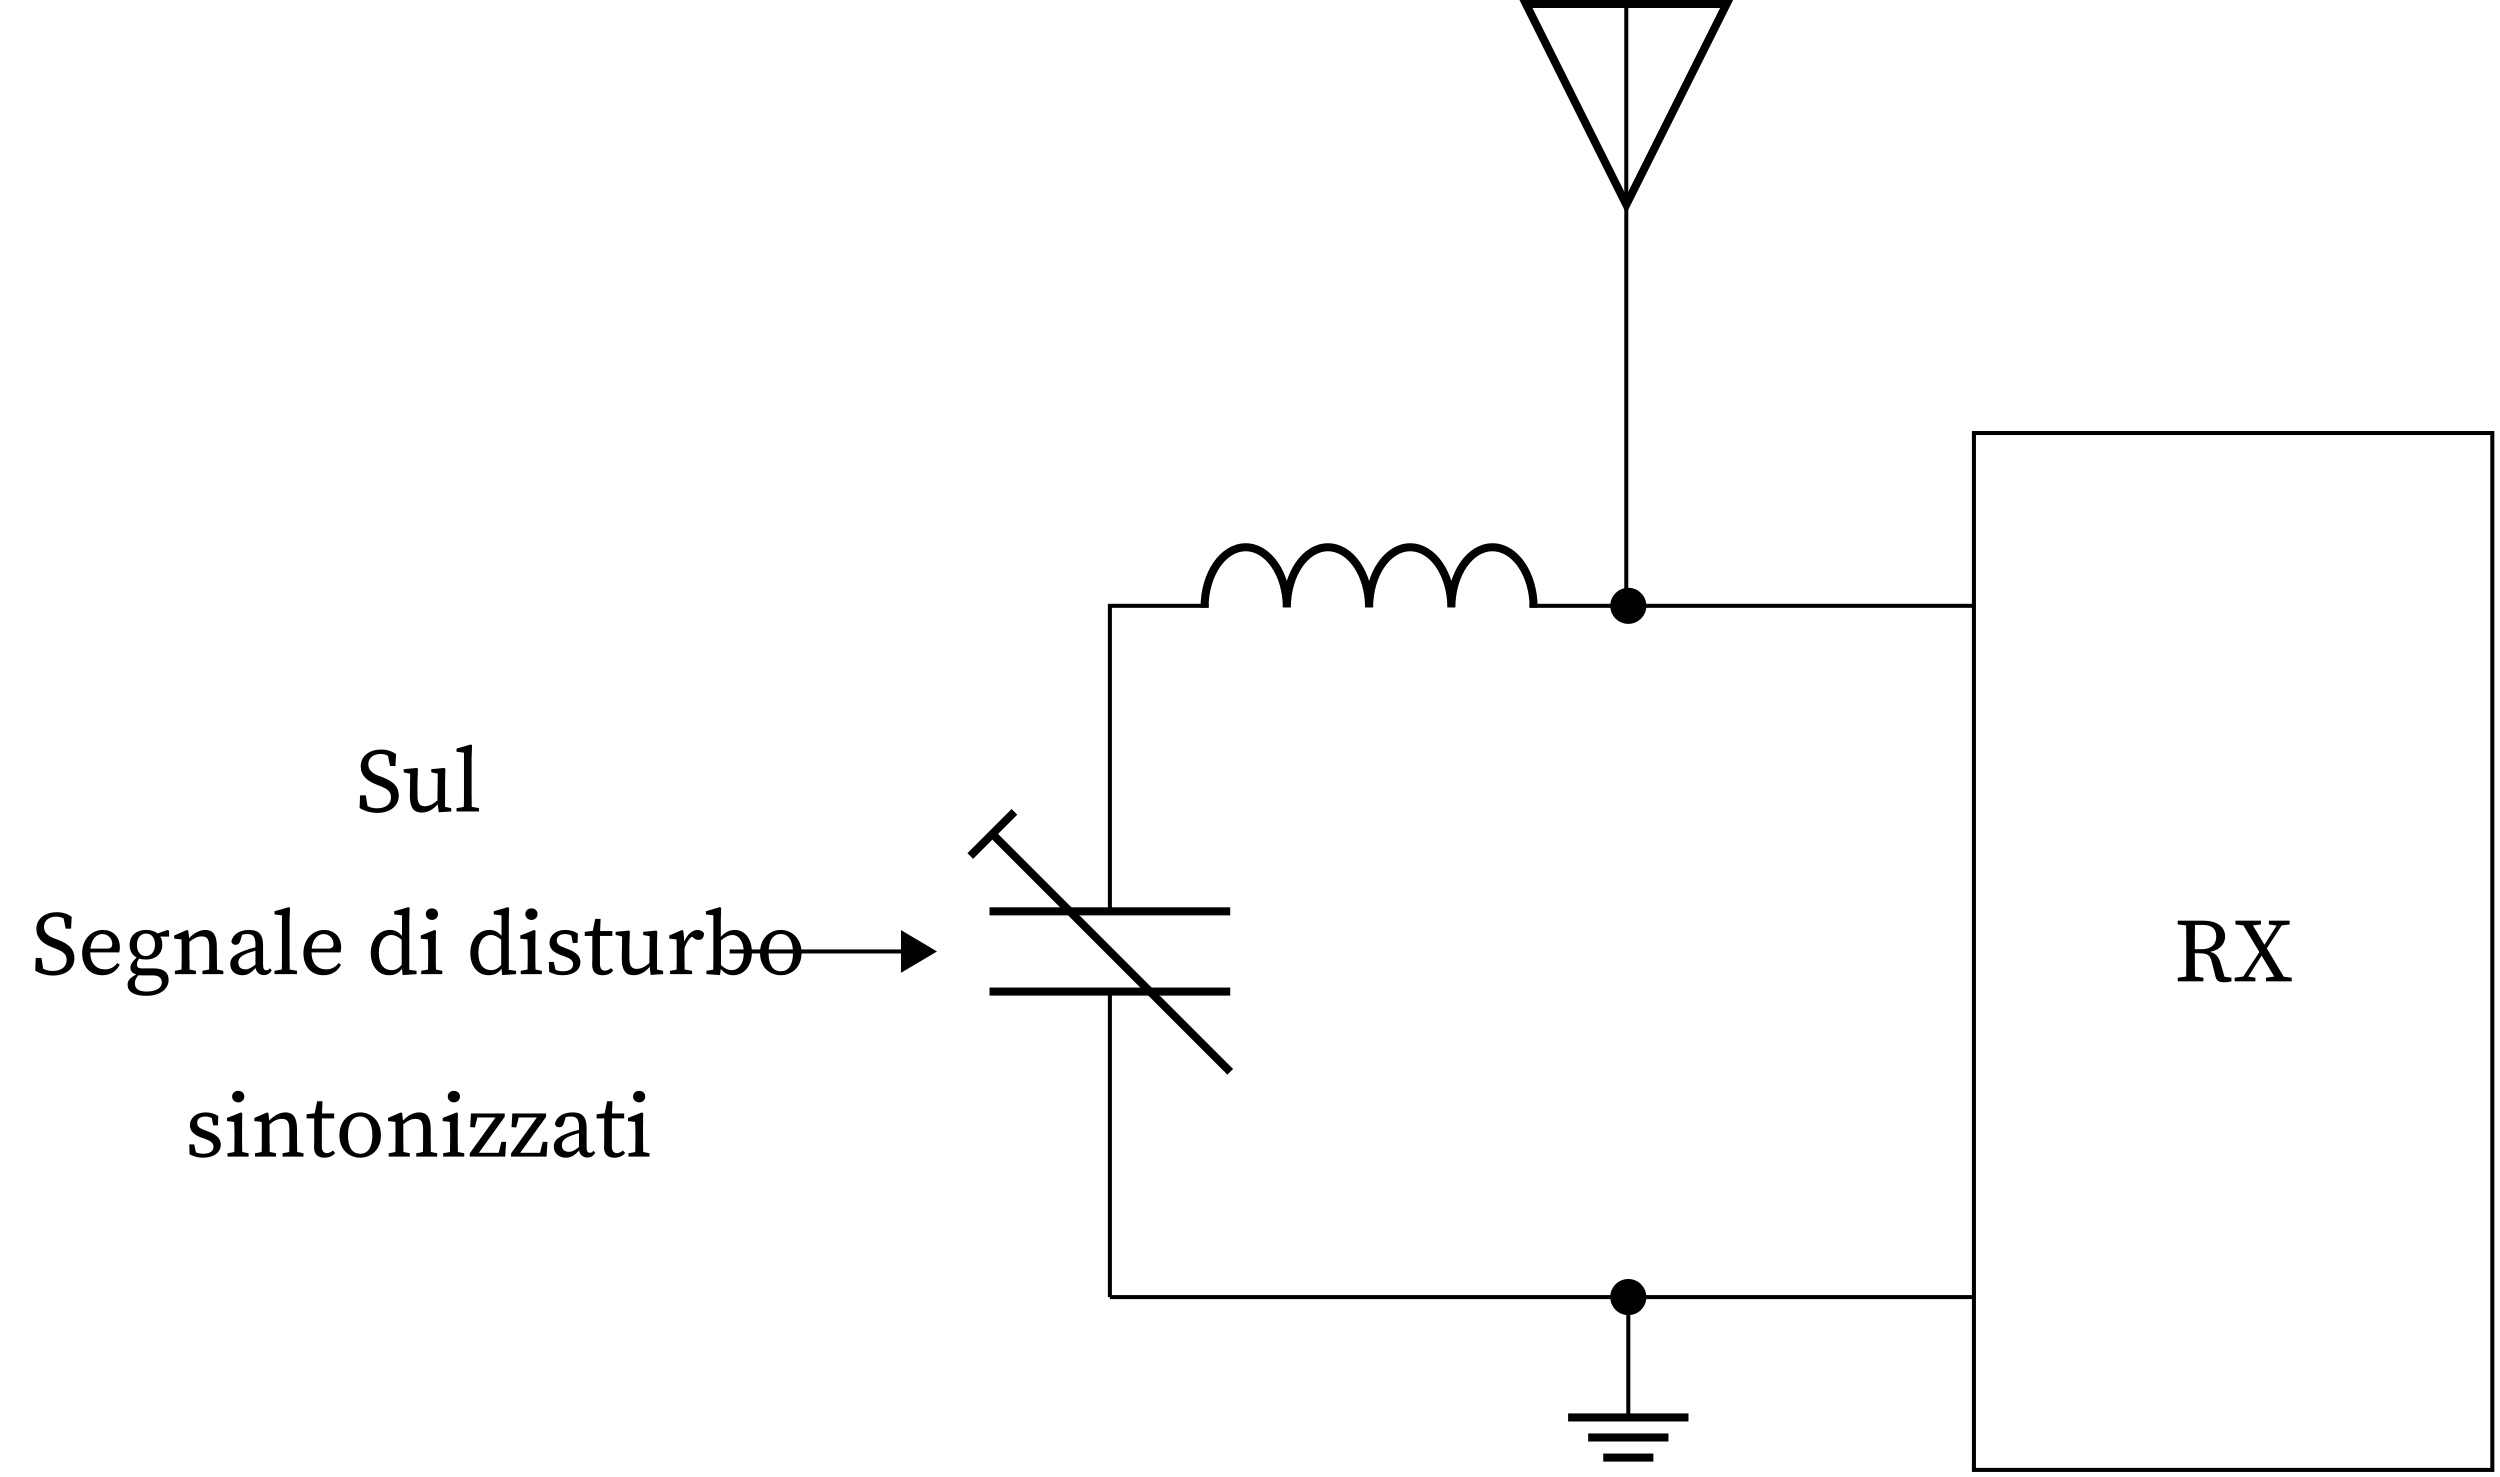
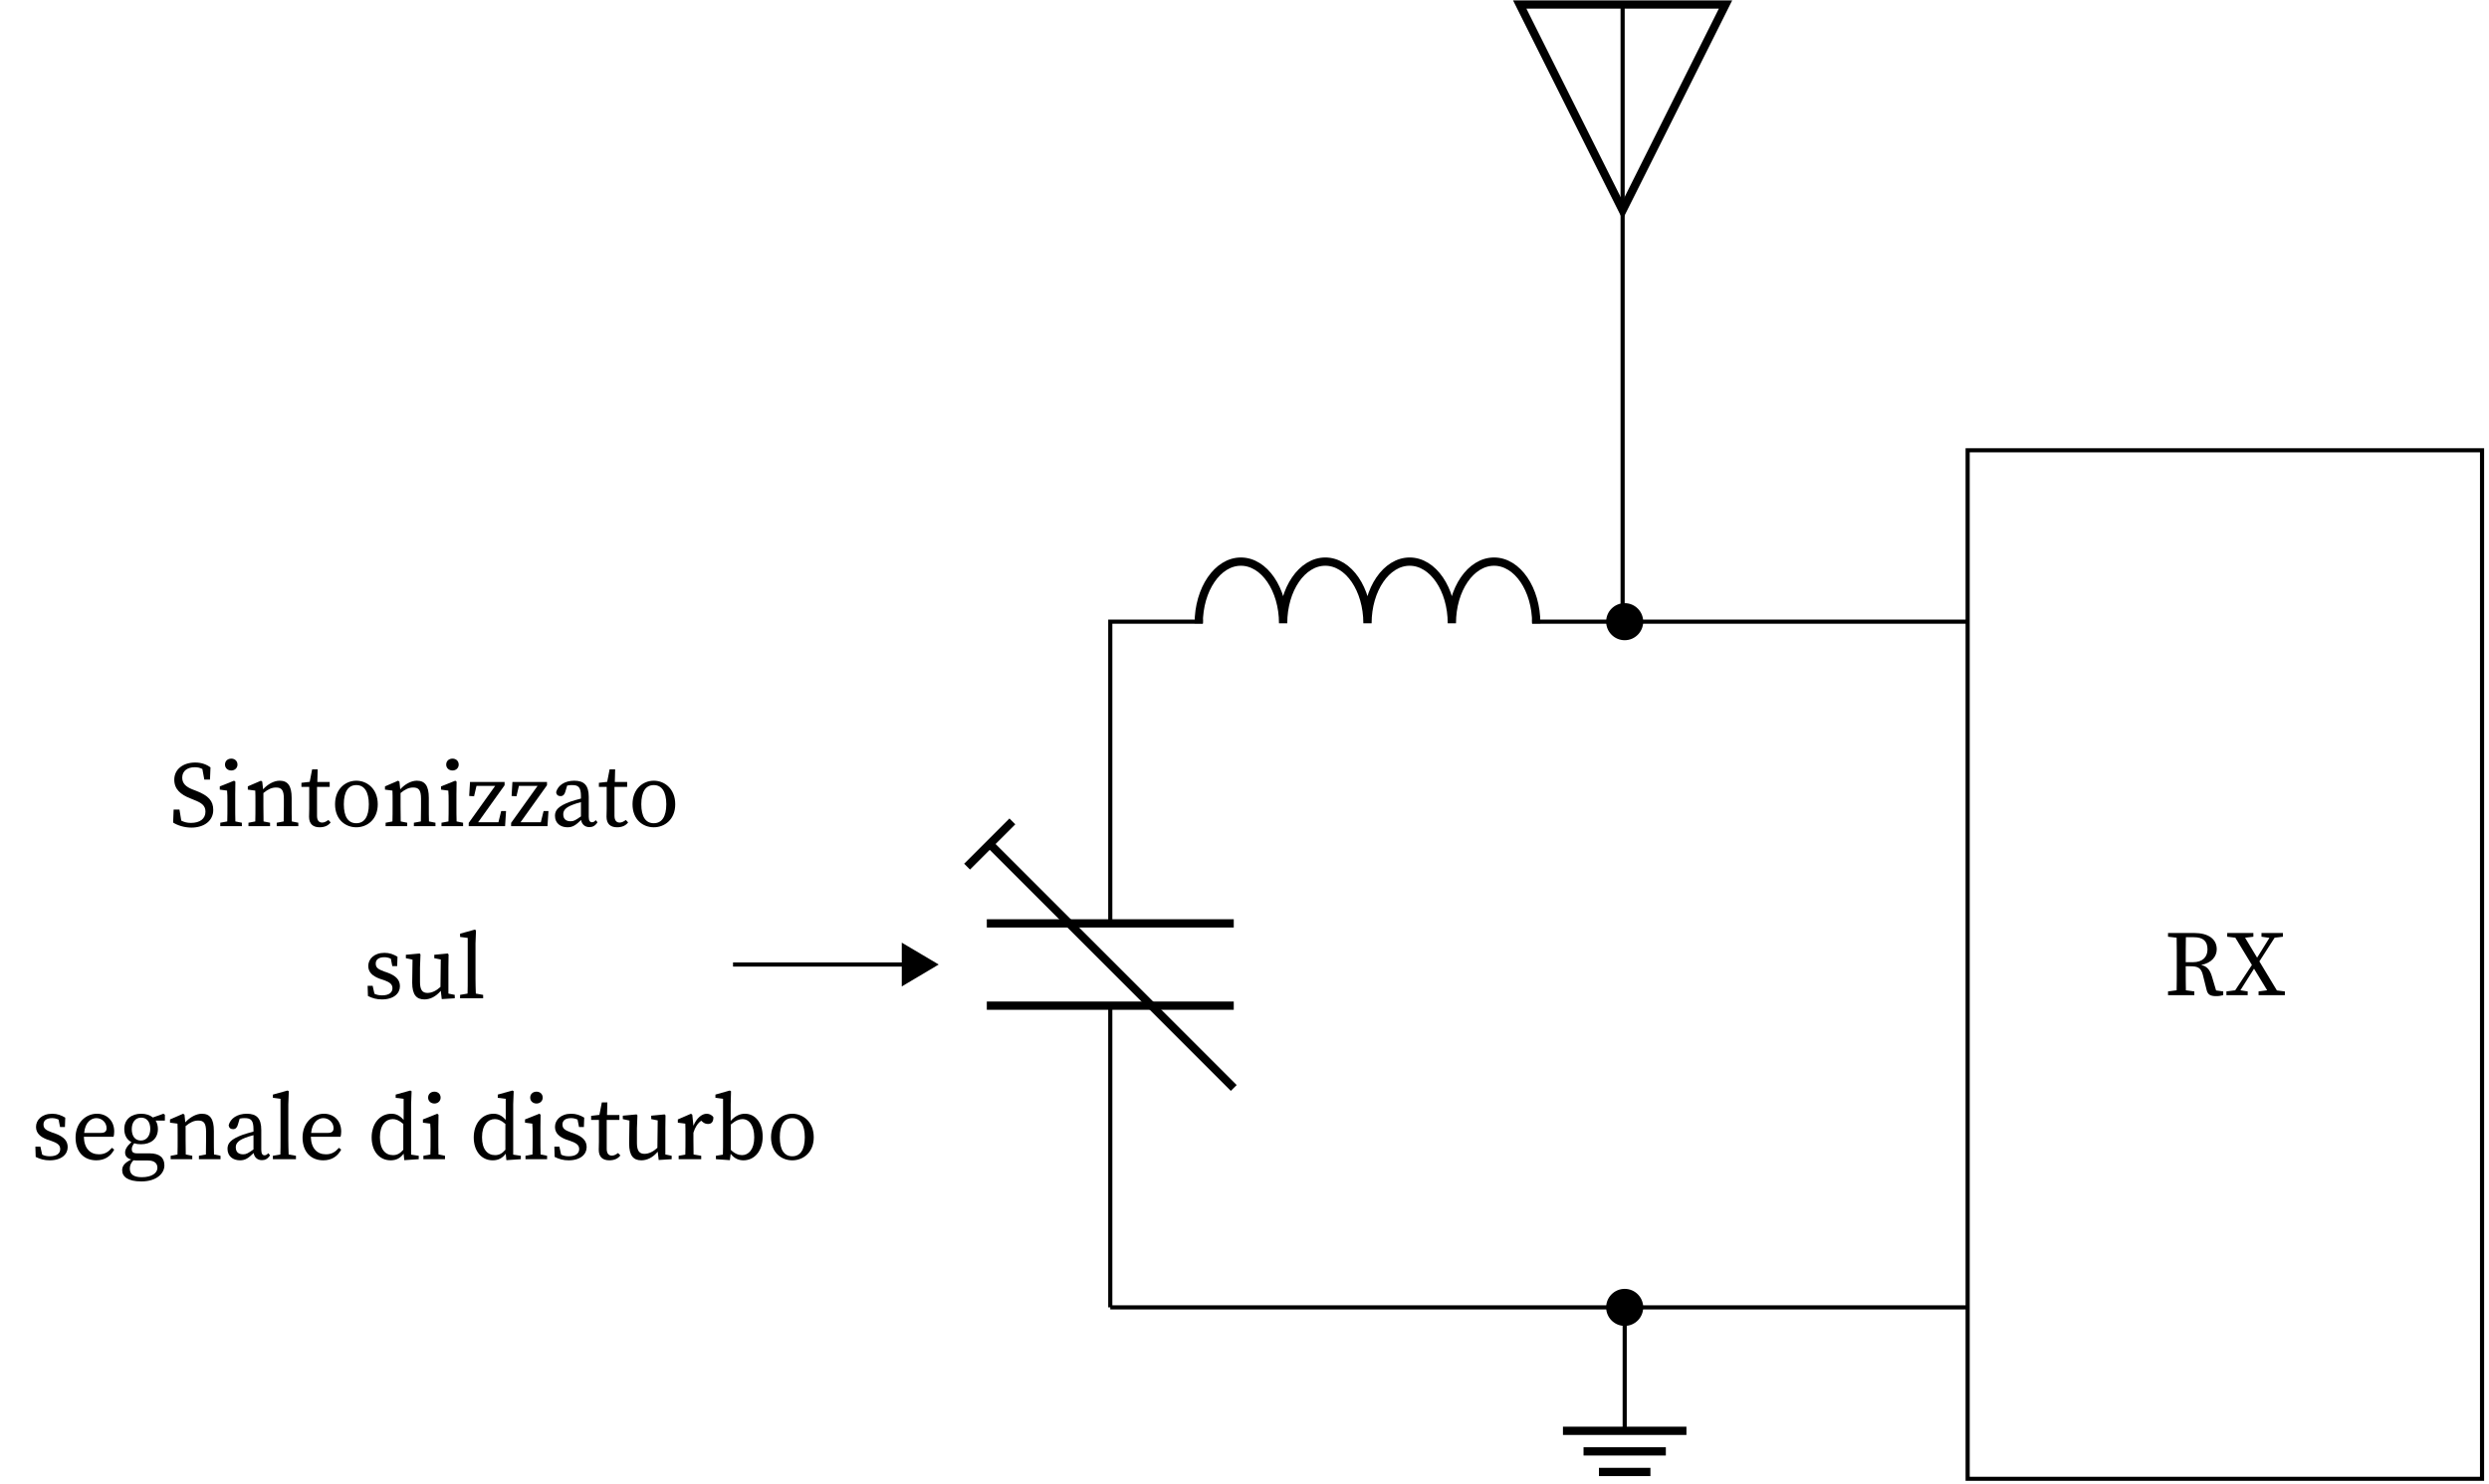
- <svg xmlns="http://www.w3.org/2000/svg" xmlns:xlink="http://www.w3.org/1999/xlink" width="246.578" height="145.587" viewBox="0 0 246.578 145.587">
+ <svg xmlns="http://www.w3.org/2000/svg" xmlns:xlink="http://www.w3.org/1999/xlink" width="239.528" height="142.795" viewBox="0 0 239.528 142.795">
  <defs>
    <g>
      <g id="glyph-0-0">
-         <path d="M 2.875 -5.562 C 3.797 -5.562 4.188 -5.156 4.188 -4.406 C 4.188 -3.688 3.734 -3.172 2.766 -3.172 L 2.078 -3.172 C 2.078 -4.016 2.078 -4.781 2.094 -5.562 Z M 1.234 -2.766 C 1.234 -2 1.234 -1.219 1.219 -0.469 L 0.391 -0.359 L 0.391 0 L 2.922 0 L 2.922 -0.359 L 2.094 -0.469 C 2.078 -1.188 2.078 -1.906 2.078 -2.766 L 2.516 -2.766 C 3.25 -2.766 3.578 -2.641 3.75 -1.906 L 4.109 -0.484 C 4.203 -0.047 4.453 0.094 5.016 0.094 C 5.297 0.094 5.516 0.047 5.688 0 L 5.688 -0.359 L 5 -0.453 L 4.625 -1.766 C 4.422 -2.469 4.094 -2.797 3.562 -2.906 C 4.562 -3.078 5.062 -3.719 5.062 -4.422 C 5.062 -5.391 4.266 -5.984 2.891 -5.984 L 0.391 -5.984 L 0.391 -5.609 L 1.219 -5.516 C 1.234 -4.75 1.234 -3.984 1.234 -3.203 Z M 1.234 -2.766 " />
+         <path d="M 2.875 -5.578 C 3.797 -5.578 4.188 -5.172 4.188 -4.406 C 4.188 -3.703 3.75 -3.172 2.781 -3.172 L 2.094 -3.172 C 2.094 -4.031 2.094 -4.797 2.109 -5.578 Z M 1.234 -2.781 C 1.234 -2 1.234 -1.219 1.219 -0.469 L 0.391 -0.359 L 0.391 0 L 2.922 0 L 2.922 -0.359 L 2.109 -0.469 C 2.094 -1.188 2.094 -1.922 2.094 -2.781 L 2.531 -2.781 C 3.25 -2.781 3.578 -2.641 3.75 -1.922 L 4.109 -0.484 C 4.219 -0.047 4.469 0.094 5.031 0.094 C 5.312 0.094 5.531 0.047 5.703 0 L 5.703 -0.359 L 5.016 -0.453 L 4.625 -1.766 C 4.422 -2.484 4.094 -2.797 3.578 -2.906 C 4.578 -3.094 5.078 -3.719 5.078 -4.422 C 5.078 -5.406 4.266 -5.984 2.906 -5.984 L 0.391 -5.984 L 0.391 -5.625 L 1.219 -5.531 C 1.234 -4.75 1.234 -3.984 1.234 -3.219 Z M 1.234 -2.781 " />
      </g>
      <g id="glyph-0-1">
-         <path d="M 0.172 -5.609 L 0.953 -5.516 L 2.531 -2.891 L 0.938 -0.469 L 0.094 -0.359 L 0.094 0 L 2.141 0 L 2.141 -0.359 L 1.438 -0.469 L 2.75 -2.531 L 4 -0.469 L 3.188 -0.359 L 3.188 0 L 5.719 0 L 5.719 -0.359 L 4.938 -0.453 L 3.266 -3.25 L 4.734 -5.516 L 5.516 -5.609 L 5.516 -5.984 L 3.469 -5.984 L 3.469 -5.609 L 4.234 -5.5 L 3.031 -3.609 L 1.891 -5.516 L 2.688 -5.609 L 2.688 -5.984 L 0.172 -5.984 Z M 0.172 -5.609 " />
+         <path d="M 0.172 -5.625 L 0.953 -5.531 L 2.547 -2.906 L 0.938 -0.469 L 0.094 -0.359 L 0.094 0 L 2.141 0 L 2.141 -0.359 L 1.438 -0.469 L 2.75 -2.547 L 4.016 -0.469 L 3.188 -0.359 L 3.188 0 L 5.719 0 L 5.719 -0.359 L 4.953 -0.453 L 3.266 -3.25 L 4.734 -5.531 L 5.531 -5.625 L 5.531 -5.984 L 3.469 -5.984 L 3.469 -5.625 L 4.234 -5.516 L 3.047 -3.609 L 1.891 -5.531 L 2.688 -5.625 L 2.688 -5.984 L 0.172 -5.984 Z M 0.172 -5.625 " />
      </g>
      <g id="glyph-0-2">
-         <path d="M 2.078 -0.312 C 1.688 -0.312 1.422 -0.391 1.141 -0.531 L 0.969 -1.594 L 0.406 -1.594 L 0.359 -0.344 C 0.766 -0.078 1.438 0.141 2.094 0.141 C 3.344 0.141 4.219 -0.516 4.219 -1.562 C 4.219 -2.406 3.766 -2.938 2.594 -3.391 L 2.234 -3.516 C 1.594 -3.766 1.219 -4.109 1.219 -4.656 C 1.219 -5.312 1.75 -5.672 2.438 -5.672 C 2.703 -5.672 2.938 -5.609 3.156 -5.484 L 3.359 -4.484 L 3.891 -4.484 L 3.953 -5.656 C 3.562 -5.938 3.078 -6.109 2.484 -6.109 C 1.344 -6.109 0.469 -5.484 0.469 -4.453 C 0.469 -3.547 1.094 -3.016 2.016 -2.656 L 2.359 -2.516 C 3.125 -2.219 3.453 -1.969 3.453 -1.391 C 3.453 -0.703 2.906 -0.312 2.078 -0.312 Z M 2.078 -0.312 " />
+         <path d="M 2.078 -0.312 C 1.688 -0.312 1.422 -0.391 1.141 -0.531 L 0.969 -1.594 L 0.406 -1.594 L 0.359 -0.344 C 0.766 -0.078 1.438 0.141 2.109 0.141 C 3.344 0.141 4.219 -0.516 4.219 -1.562 C 4.219 -2.422 3.766 -2.938 2.594 -3.391 L 2.234 -3.531 C 1.594 -3.781 1.234 -4.109 1.234 -4.672 C 1.234 -5.328 1.75 -5.672 2.438 -5.672 C 2.719 -5.672 2.938 -5.625 3.172 -5.5 L 3.359 -4.484 L 3.906 -4.484 L 3.953 -5.656 C 3.578 -5.938 3.094 -6.125 2.484 -6.125 C 1.344 -6.125 0.469 -5.5 0.469 -4.469 C 0.469 -3.547 1.094 -3.031 2.016 -2.672 L 2.359 -2.531 C 3.125 -2.234 3.469 -1.969 3.469 -1.391 C 3.469 -0.703 2.922 -0.312 2.078 -0.312 Z M 2.078 -0.312 " />
      </g>
      <g id="glyph-0-3">
-         <path d="M 4.906 0 L 4.906 -0.328 L 4.297 -0.453 L 4.297 -2.953 L 4.328 -4.203 L 4.234 -4.297 L 2.938 -4.172 L 2.938 -3.859 L 3.578 -3.734 L 3.547 -1.094 C 3.141 -0.719 2.703 -0.516 2.297 -0.516 C 1.812 -0.516 1.578 -0.797 1.578 -1.578 L 1.578 -2.953 L 1.625 -4.203 L 1.531 -4.297 L 0.219 -4.172 L 0.219 -3.859 L 0.859 -3.719 L 0.828 -1.5 C 0.828 -0.312 1.266 0.109 2 0.109 C 2.531 0.109 3.094 -0.141 3.578 -0.719 L 3.672 0.078 Z M 4.906 0 " />
+         <path d="M 1.375 -5.359 C 1.703 -5.359 1.969 -5.594 1.969 -5.922 C 1.969 -6.281 1.703 -6.5 1.375 -6.5 C 1.031 -6.5 0.766 -6.281 0.766 -5.922 C 0.766 -5.594 1.031 -5.359 1.375 -5.359 Z M 2.391 -0.328 L 1.766 -0.453 C 1.75 -0.891 1.75 -1.484 1.75 -1.875 L 1.75 -3.062 L 1.766 -4.281 L 1.641 -4.375 L 0.266 -3.828 L 0.266 -3.516 L 0.969 -3.422 C 1 -3.078 1 -2.797 1 -2.297 L 1 -1.875 C 1 -1.484 1 -0.891 0.984 -0.453 L 0.312 -0.328 L 0.312 0 L 2.391 0 Z M 2.391 -0.328 " />
      </g>
      <g id="glyph-0-4">
-         <path d="M 0.219 -6.203 L 0.219 -5.891 L 0.953 -5.797 L 0.953 -1.875 C 0.953 -1.406 0.953 -0.922 0.938 -0.453 L 0.219 -0.328 L 0.219 0 L 2.438 0 L 2.438 -0.328 L 1.719 -0.453 C 1.719 -0.922 1.703 -1.406 1.703 -1.875 L 1.703 -5.266 L 1.75 -6.531 L 1.625 -6.609 Z M 0.219 -6.203 " />
+         <path d="M 3.359 -4.375 C 2.812 -4.375 2.203 -4.031 1.766 -3.547 L 1.688 -4.281 L 1.562 -4.375 L 0.297 -3.828 L 0.297 -3.516 L 1.016 -3.422 C 1.031 -3.078 1.031 -2.797 1.031 -2.312 L 1.031 -1.875 C 1.031 -1.484 1.031 -0.891 1.016 -0.453 L 0.359 -0.328 L 0.359 0 L 2.438 0 L 2.438 -0.328 L 1.812 -0.453 C 1.812 -0.891 1.797 -1.484 1.797 -1.875 L 1.797 -3.188 C 2.25 -3.562 2.609 -3.719 3.016 -3.719 C 3.547 -3.719 3.766 -3.469 3.766 -2.641 L 3.766 -1.875 C 3.766 -1.469 3.75 -0.891 3.75 -0.453 L 3.078 -0.328 L 3.078 0 L 5.156 0 L 5.156 -0.328 L 4.531 -0.453 C 4.516 -0.891 4.516 -1.469 4.516 -1.875 L 4.516 -2.719 C 4.516 -3.891 4.141 -4.375 3.359 -4.375 Z M 3.359 -4.375 " />
      </g>
      <g id="glyph-0-5">
-         <path d="M 2.406 -3.953 C 2.953 -3.953 3.375 -3.5 3.375 -2.984 C 3.375 -2.719 3.281 -2.516 2.844 -2.516 L 1.219 -2.516 C 1.328 -3.562 1.906 -3.953 2.406 -3.953 Z M 2.453 -4.359 C 1.344 -4.359 0.406 -3.453 0.406 -2.078 C 0.406 -0.719 1.188 0.109 2.391 0.109 C 3.203 0.109 3.781 -0.281 4.109 -0.922 L 3.891 -1.094 C 3.578 -0.719 3.219 -0.469 2.656 -0.469 C 1.797 -0.469 1.219 -1.047 1.203 -2.141 L 4.062 -2.141 C 4.094 -2.266 4.125 -2.438 4.125 -2.641 C 4.125 -3.734 3.391 -4.359 2.453 -4.359 Z M 2.453 -4.359 " />
+         <path d="M 1.578 -1 L 1.578 -3.781 L 2.797 -3.781 L 2.797 -4.25 L 1.609 -4.25 L 1.641 -5.469 L 1.109 -5.469 L 0.875 -4.266 L 0.078 -4.172 L 0.078 -3.781 L 0.828 -3.781 L 0.828 -1.672 C 0.828 -1.312 0.812 -1.125 0.812 -0.906 C 0.812 -0.203 1.203 0.109 1.828 0.109 C 2.297 0.109 2.656 -0.047 2.891 -0.359 L 2.672 -0.594 C 2.453 -0.438 2.281 -0.344 2.078 -0.344 C 1.766 -0.344 1.578 -0.547 1.578 -1 Z M 1.578 -1 " />
      </g>
      <g id="glyph-0-6">
-         <path d="M 2.156 -4 C 2.703 -4 3.031 -3.562 3.031 -2.922 C 3.031 -2.266 2.688 -1.781 2.125 -1.781 C 1.562 -1.781 1.25 -2.234 1.25 -2.891 C 1.25 -3.547 1.594 -4 2.156 -4 Z M 0.531 -2.891 C 0.531 -2.281 0.781 -1.875 1.219 -1.641 C 0.766 -1.219 0.609 -0.922 0.609 -0.641 C 0.609 -0.297 0.797 -0.078 1.203 0.031 C 0.531 0.359 0.328 0.672 0.328 1.047 C 0.328 1.688 0.875 2.141 2.172 2.141 C 3.641 2.141 4.375 1.375 4.375 0.594 C 4.375 -0.141 3.922 -0.562 2.938 -0.562 L 1.766 -0.562 C 1.344 -0.562 1.25 -0.719 1.25 -0.953 C 1.25 -1.156 1.328 -1.328 1.469 -1.531 C 1.672 -1.469 1.891 -1.438 2.141 -1.438 C 3.062 -1.438 3.75 -1.953 3.75 -2.891 C 3.75 -3.219 3.688 -3.5 3.547 -3.703 L 4.422 -3.703 L 4.422 -4.266 L 4.297 -4.359 L 3.281 -4.016 C 3 -4.25 2.594 -4.359 2.141 -4.359 C 1.219 -4.359 0.531 -3.828 0.531 -2.891 Z M 2.203 1.719 C 1.5 1.719 1.047 1.5 1.047 0.906 C 1.047 0.609 1.156 0.375 1.406 0.109 C 1.516 0.109 1.641 0.125 1.766 0.125 L 2.812 0.125 C 3.453 0.125 3.703 0.422 3.703 0.828 C 3.703 1.328 3.188 1.719 2.203 1.719 Z M 2.203 1.719 " />
+         <path d="M 2.453 0.109 C 3.484 0.109 4.516 -0.625 4.516 -2.109 C 4.516 -3.594 3.484 -4.375 2.453 -4.375 C 1.422 -4.375 0.406 -3.594 0.406 -2.109 C 0.406 -0.625 1.406 0.109 2.453 0.109 Z M 2.453 -0.281 C 1.672 -0.281 1.25 -0.906 1.25 -2.109 C 1.25 -3.312 1.672 -3.953 2.453 -3.953 C 3.219 -3.953 3.656 -3.312 3.656 -2.109 C 3.656 -0.906 3.219 -0.281 2.453 -0.281 Z M 2.453 -0.281 " />
      </g>
      <g id="glyph-0-7">
-         <path d="M 3.359 -4.359 C 2.812 -4.359 2.203 -4.031 1.766 -3.547 L 1.688 -4.266 L 1.562 -4.359 L 0.297 -3.812 L 0.297 -3.5 L 1.016 -3.422 C 1.031 -3.062 1.031 -2.797 1.031 -2.312 L 1.031 -1.875 C 1.031 -1.469 1.031 -0.891 1.016 -0.453 L 0.359 -0.328 L 0.359 0 L 2.438 0 L 2.438 -0.328 L 1.812 -0.453 C 1.812 -0.891 1.797 -1.484 1.797 -1.875 L 1.797 -3.188 C 2.25 -3.562 2.594 -3.719 3.016 -3.719 C 3.547 -3.719 3.75 -3.453 3.75 -2.641 L 3.75 -1.875 C 3.75 -1.469 3.75 -0.891 3.734 -0.453 L 3.078 -0.328 L 3.078 0 L 5.141 0 L 5.141 -0.328 L 4.516 -0.453 C 4.516 -0.891 4.5 -1.469 4.5 -1.875 L 4.5 -2.703 C 4.5 -3.875 4.125 -4.359 3.359 -4.359 Z M 3.359 -4.359 " />
+         <path d="M 0.391 -4.25 L 0.312 -2.906 L 0.781 -2.875 L 1.016 -3.875 L 2.812 -3.875 L 0.266 -0.312 L 0.266 0 L 3.766 0 L 3.859 -1.453 L 3.391 -1.453 L 3.125 -0.375 L 1.172 -0.375 L 3.719 -3.938 L 3.719 -4.25 Z M 0.391 -4.25 " />
      </g>
      <g id="glyph-0-8">
-         <path d="M 3.719 0.094 C 4.031 0.094 4.281 -0.031 4.5 -0.375 L 4.312 -0.578 C 4.219 -0.453 4.125 -0.375 3.969 -0.375 C 3.766 -0.375 3.641 -0.516 3.641 -0.906 L 3.641 -2.812 C 3.641 -3.938 3.203 -4.359 2.266 -4.359 C 1.344 -4.359 0.688 -3.938 0.516 -3.25 C 0.547 -3.016 0.688 -2.891 0.938 -2.891 C 1.188 -2.891 1.328 -3.031 1.406 -3.312 L 1.578 -3.891 C 1.766 -3.938 1.922 -3.953 2.062 -3.953 C 2.641 -3.953 2.891 -3.734 2.891 -2.875 L 2.891 -2.641 C 2.531 -2.562 2.156 -2.453 1.891 -2.344 C 0.672 -1.906 0.406 -1.516 0.406 -1 C 0.406 -0.266 0.953 0.109 1.594 0.109 C 2.125 0.109 2.422 -0.109 2.906 -0.594 C 2.984 -0.172 3.281 0.094 3.719 0.094 Z M 1.203 -1.141 C 1.203 -1.406 1.297 -1.75 2.078 -2.047 C 2.266 -2.125 2.578 -2.219 2.891 -2.312 L 2.891 -0.938 C 2.391 -0.578 2.219 -0.469 1.906 -0.469 C 1.5 -0.469 1.203 -0.656 1.203 -1.141 Z M 1.203 -1.141 " />
+         <path d="M 3.719 0.094 C 4.031 0.094 4.281 -0.031 4.5 -0.375 L 4.328 -0.578 C 4.219 -0.453 4.125 -0.375 3.969 -0.375 C 3.781 -0.375 3.656 -0.516 3.656 -0.906 L 3.656 -2.812 C 3.656 -3.938 3.203 -4.375 2.266 -4.375 C 1.359 -4.375 0.688 -3.938 0.516 -3.266 C 0.547 -3.031 0.688 -2.891 0.938 -2.891 C 1.188 -2.891 1.328 -3.047 1.406 -3.328 L 1.578 -3.906 C 1.766 -3.953 1.922 -3.953 2.062 -3.953 C 2.656 -3.953 2.906 -3.75 2.906 -2.875 L 2.906 -2.656 C 2.547 -2.562 2.172 -2.453 1.891 -2.359 C 0.688 -1.922 0.406 -1.516 0.406 -1 C 0.406 -0.266 0.953 0.109 1.609 0.109 C 2.125 0.109 2.422 -0.109 2.922 -0.594 C 2.984 -0.172 3.297 0.094 3.719 0.094 Z M 1.203 -1.141 C 1.203 -1.406 1.297 -1.75 2.078 -2.047 C 2.266 -2.125 2.594 -2.234 2.906 -2.312 L 2.906 -0.938 C 2.391 -0.578 2.219 -0.469 1.922 -0.469 C 1.5 -0.469 1.203 -0.656 1.203 -1.141 Z M 1.203 -1.141 " />
      </g>
      <g id="glyph-0-9">
-         <path d="M 1.203 -2.094 C 1.203 -3.312 1.781 -3.859 2.438 -3.859 C 2.734 -3.859 3.031 -3.75 3.453 -3.391 L 3.453 -0.906 C 3.125 -0.531 2.844 -0.391 2.453 -0.391 C 1.734 -0.391 1.203 -0.922 1.203 -2.094 Z M 4.922 0 L 4.922 -0.328 L 4.203 -0.422 L 4.203 -5.266 L 4.234 -6.531 L 4.109 -6.609 L 2.719 -6.203 L 2.719 -5.891 L 3.484 -5.797 L 3.484 -3.781 C 3.109 -4.203 2.734 -4.359 2.312 -4.359 C 1.219 -4.359 0.406 -3.453 0.406 -2.078 C 0.406 -0.781 1.141 0.109 2.219 0.109 C 2.781 0.109 3.156 -0.109 3.484 -0.531 L 3.547 0.094 Z M 4.922 0 " />
+         <path d="M 1.797 0.109 C 2.953 0.109 3.531 -0.484 3.531 -1.156 C 3.531 -1.734 3.203 -2.156 2.297 -2.484 L 2.016 -2.578 C 1.422 -2.797 1.203 -2.953 1.203 -3.344 C 1.203 -3.719 1.484 -3.953 2.031 -3.953 C 2.25 -3.953 2.453 -3.906 2.656 -3.812 L 2.797 -3.094 L 3.266 -3.094 L 3.297 -4 C 2.906 -4.234 2.531 -4.375 2.047 -4.375 C 1.031 -4.375 0.484 -3.766 0.484 -3.109 C 0.484 -2.5 0.906 -2.141 1.562 -1.891 L 1.984 -1.75 C 2.547 -1.547 2.812 -1.359 2.812 -0.969 C 2.812 -0.562 2.484 -0.281 1.812 -0.281 C 1.531 -0.281 1.297 -0.328 1.078 -0.438 L 0.906 -1.203 L 0.422 -1.203 L 0.453 -0.219 C 0.891 0 1.297 0.109 1.797 0.109 Z M 1.797 0.109 " />
      </g>
      <g id="glyph-0-10">
-         <path d="M 1.375 -5.344 C 1.703 -5.344 1.969 -5.594 1.969 -5.922 C 1.969 -6.266 1.703 -6.484 1.375 -6.484 C 1.031 -6.484 0.766 -6.266 0.766 -5.922 C 0.766 -5.594 1.031 -5.344 1.375 -5.344 Z M 2.391 -0.328 L 1.766 -0.453 C 1.75 -0.891 1.75 -1.484 1.75 -1.875 L 1.75 -3.062 L 1.766 -4.266 L 1.641 -4.359 L 0.266 -3.812 L 0.266 -3.5 L 0.969 -3.422 C 0.984 -3.062 1 -2.781 1 -2.297 L 1 -1.875 C 1 -1.484 0.984 -0.891 0.984 -0.453 L 0.312 -0.328 L 0.312 0 L 2.391 0 Z M 2.391 -0.328 " />
+         <path d="M 4.922 0 L 4.922 -0.328 L 4.312 -0.453 L 4.312 -2.969 L 4.328 -4.219 L 4.25 -4.312 L 2.953 -4.188 L 2.953 -3.859 L 3.578 -3.734 L 3.547 -1.094 C 3.141 -0.719 2.719 -0.516 2.297 -0.516 C 1.812 -0.516 1.578 -0.797 1.578 -1.578 L 1.578 -2.969 L 1.625 -4.219 L 1.547 -4.312 L 0.219 -4.188 L 0.219 -3.859 L 0.859 -3.719 L 0.828 -1.5 C 0.828 -0.312 1.266 0.109 2 0.109 C 2.531 0.109 3.094 -0.141 3.578 -0.719 L 3.672 0.078 Z M 4.922 0 " />
      </g>
      <g id="glyph-0-11">
-         <path d="M 1.781 0.109 C 2.938 0.109 3.531 -0.484 3.531 -1.156 C 3.531 -1.719 3.188 -2.141 2.297 -2.469 L 2.016 -2.578 C 1.406 -2.797 1.203 -2.953 1.203 -3.344 C 1.203 -3.703 1.484 -3.953 2.031 -3.953 C 2.25 -3.953 2.453 -3.891 2.641 -3.797 L 2.781 -3.078 L 3.25 -3.078 L 3.281 -4 C 2.906 -4.234 2.516 -4.359 2.031 -4.359 C 1.031 -4.359 0.484 -3.75 0.484 -3.094 C 0.484 -2.5 0.906 -2.141 1.562 -1.891 L 1.969 -1.75 C 2.531 -1.547 2.812 -1.344 2.812 -0.969 C 2.812 -0.562 2.484 -0.281 1.812 -0.281 C 1.531 -0.281 1.297 -0.328 1.078 -0.422 L 0.906 -1.203 L 0.422 -1.203 L 0.453 -0.219 C 0.891 0 1.281 0.109 1.781 0.109 Z M 1.781 0.109 " />
+         <path d="M 0.219 -6.219 L 0.219 -5.906 L 0.953 -5.812 L 0.953 -1.875 C 0.953 -1.406 0.953 -0.938 0.938 -0.453 L 0.219 -0.328 L 0.219 0 L 2.438 0 L 2.438 -0.328 L 1.734 -0.453 C 1.719 -0.922 1.703 -1.406 1.703 -1.875 L 1.703 -5.266 L 1.75 -6.547 L 1.625 -6.609 Z M 0.219 -6.219 " />
      </g>
      <g id="glyph-0-12">
-         <path d="M 1.578 -1 L 1.578 -3.766 L 2.797 -3.766 L 2.797 -4.25 L 1.594 -4.25 L 1.641 -5.453 L 1.109 -5.453 L 0.875 -4.266 L 0.078 -4.172 L 0.078 -3.766 L 0.828 -3.766 L 0.828 -1.656 C 0.828 -1.312 0.812 -1.125 0.812 -0.906 C 0.812 -0.203 1.203 0.109 1.828 0.109 C 2.281 0.109 2.656 -0.047 2.891 -0.359 L 2.672 -0.594 C 2.453 -0.422 2.266 -0.344 2.078 -0.344 C 1.766 -0.344 1.578 -0.547 1.578 -1 Z M 1.578 -1 " />
+         <path d="M 2.406 -3.953 C 2.969 -3.953 3.391 -3.5 3.391 -2.984 C 3.391 -2.734 3.281 -2.531 2.859 -2.531 L 1.234 -2.531 C 1.328 -3.562 1.906 -3.953 2.406 -3.953 Z M 2.469 -4.375 C 1.344 -4.375 0.406 -3.453 0.406 -2.094 C 0.406 -0.719 1.188 0.109 2.406 0.109 C 3.219 0.109 3.781 -0.281 4.125 -0.922 L 3.906 -1.094 C 3.578 -0.719 3.234 -0.469 2.656 -0.469 C 1.797 -0.469 1.234 -1.047 1.203 -2.156 L 4.062 -2.156 C 4.094 -2.266 4.125 -2.438 4.125 -2.656 C 4.125 -3.734 3.391 -4.375 2.469 -4.375 Z M 2.469 -4.375 " />
      </g>
      <g id="glyph-0-13">
-         <path d="M 0.375 0 L 2.547 0 L 2.547 -0.328 L 1.812 -0.453 C 1.812 -0.906 1.797 -1.484 1.797 -1.875 L 1.797 -2.547 C 1.953 -3.062 2.188 -3.438 2.531 -3.703 L 2.641 -3.609 C 2.812 -3.453 2.984 -3.375 3.188 -3.375 C 3.547 -3.375 3.719 -3.609 3.719 -4.031 C 3.609 -4.234 3.344 -4.359 3.078 -4.359 C 2.594 -4.359 2.078 -3.938 1.781 -3.219 L 1.688 -4.266 L 1.562 -4.359 L 0.297 -3.812 L 0.297 -3.5 L 1.016 -3.422 C 1.031 -3.062 1.031 -2.797 1.031 -2.312 L 1.031 -1.875 C 1.031 -1.469 1.031 -0.891 1.016 -0.438 L 0.375 -0.328 Z M 0.375 0 " />
+         <path d="M 2.156 -4 C 2.719 -4 3.031 -3.562 3.031 -2.922 C 3.031 -2.266 2.688 -1.797 2.125 -1.797 C 1.562 -1.797 1.25 -2.234 1.25 -2.891 C 1.25 -3.547 1.594 -4 2.156 -4 Z M 0.531 -2.906 C 0.531 -2.297 0.781 -1.875 1.219 -1.641 C 0.766 -1.234 0.609 -0.922 0.609 -0.641 C 0.609 -0.297 0.812 -0.078 1.203 0.031 C 0.531 0.359 0.328 0.672 0.328 1.062 C 0.328 1.688 0.875 2.141 2.172 2.141 C 3.641 2.141 4.391 1.375 4.391 0.594 C 4.391 -0.141 3.938 -0.562 2.953 -0.562 L 1.766 -0.562 C 1.359 -0.562 1.25 -0.719 1.25 -0.953 C 1.25 -1.156 1.328 -1.328 1.484 -1.531 C 1.672 -1.469 1.891 -1.438 2.141 -1.438 C 3.078 -1.438 3.766 -1.953 3.766 -2.906 C 3.766 -3.219 3.688 -3.5 3.547 -3.719 L 4.438 -3.719 L 4.438 -4.281 L 4.297 -4.375 L 3.281 -4.016 C 3 -4.25 2.609 -4.375 2.156 -4.375 C 1.219 -4.375 0.531 -3.844 0.531 -2.906 Z M 2.219 1.734 C 1.5 1.734 1.062 1.5 1.062 0.906 C 1.062 0.625 1.156 0.375 1.406 0.109 C 1.516 0.109 1.641 0.125 1.766 0.125 L 2.812 0.125 C 3.469 0.125 3.719 0.438 3.719 0.828 C 3.719 1.328 3.188 1.734 2.219 1.734 Z M 2.219 1.734 " />
      </g>
      <g id="glyph-0-14">
-         <path d="M 2.766 -0.391 C 2.438 -0.391 2.078 -0.531 1.703 -0.891 L 1.703 -3.328 C 2.188 -3.734 2.531 -3.859 2.812 -3.859 C 3.484 -3.859 3.953 -3.234 3.953 -2.094 C 3.953 -0.938 3.406 -0.391 2.766 -0.391 Z M 0.266 0 L 1.609 0.094 L 1.688 -0.516 C 2.062 -0.031 2.5 0.109 2.906 0.109 C 3.953 0.109 4.75 -0.781 4.75 -2.156 C 4.75 -3.547 4 -4.359 3.062 -4.359 C 2.562 -4.359 2.109 -4.141 1.688 -3.672 L 1.688 -5.266 L 1.719 -6.531 L 1.594 -6.609 L 0.219 -6.203 L 0.219 -5.891 L 0.953 -5.797 L 0.953 -1.875 C 0.953 -1.469 0.953 -0.891 0.938 -0.438 L 0.266 -0.328 Z M 0.266 0 " />
+         <path d="M 1.203 -2.109 C 1.203 -3.328 1.781 -3.859 2.438 -3.859 C 2.734 -3.859 3.047 -3.75 3.453 -3.391 L 3.453 -0.906 C 3.125 -0.531 2.844 -0.391 2.453 -0.391 C 1.734 -0.391 1.203 -0.938 1.203 -2.109 Z M 4.938 0 L 4.938 -0.328 L 4.203 -0.438 L 4.203 -5.266 L 4.25 -6.547 L 4.125 -6.609 L 2.719 -6.219 L 2.719 -5.906 L 3.484 -5.812 L 3.484 -3.781 C 3.109 -4.219 2.734 -4.375 2.312 -4.375 C 1.219 -4.375 0.406 -3.453 0.406 -2.094 C 0.406 -0.781 1.141 0.109 2.234 0.109 C 2.781 0.109 3.172 -0.109 3.484 -0.531 L 3.547 0.094 Z M 4.938 0 " />
      </g>
      <g id="glyph-0-15">
-         <path d="M 2.453 0.109 C 3.484 0.109 4.5 -0.625 4.5 -2.094 C 4.5 -3.578 3.484 -4.359 2.453 -4.359 C 1.406 -4.359 0.406 -3.578 0.406 -2.094 C 0.406 -0.625 1.406 0.109 2.453 0.109 Z M 2.453 -0.281 C 1.672 -0.281 1.25 -0.906 1.25 -2.094 C 1.25 -3.312 1.672 -3.953 2.453 -3.953 C 3.219 -3.953 3.656 -3.312 3.656 -2.094 C 3.656 -0.906 3.219 -0.281 2.453 -0.281 Z M 2.453 -0.281 " />
+         <path d="M 0.375 0 L 2.547 0 L 2.547 -0.328 L 1.812 -0.453 C 1.812 -0.906 1.797 -1.484 1.797 -1.875 L 1.797 -2.547 C 1.953 -3.062 2.188 -3.438 2.547 -3.703 L 2.656 -3.609 C 2.812 -3.469 2.984 -3.391 3.203 -3.391 C 3.547 -3.391 3.719 -3.609 3.719 -4.031 C 3.609 -4.234 3.344 -4.375 3.078 -4.375 C 2.594 -4.375 2.094 -3.938 1.797 -3.219 L 1.688 -4.281 L 1.562 -4.375 L 0.297 -3.828 L 0.297 -3.516 L 1.016 -3.422 C 1.031 -3.078 1.031 -2.797 1.031 -2.312 L 1.031 -1.875 C 1.031 -1.484 1.031 -0.891 1.016 -0.438 L 0.375 -0.328 Z M 0.375 0 " />
      </g>
      <g id="glyph-0-16">
-         <path d="M 0.391 -4.25 L 0.312 -2.906 L 0.781 -2.875 L 1.016 -3.859 L 2.812 -3.859 L 0.266 -0.312 L 0.266 0 L 3.766 0 L 3.859 -1.453 L 3.391 -1.453 L 3.125 -0.375 L 1.172 -0.375 L 3.719 -3.922 L 3.719 -4.25 Z M 0.391 -4.25 " />
+         <path d="M 2.781 -0.391 C 2.438 -0.391 2.078 -0.531 1.703 -0.891 L 1.703 -3.344 C 2.188 -3.75 2.547 -3.859 2.812 -3.859 C 3.484 -3.859 3.953 -3.234 3.953 -2.094 C 3.953 -0.938 3.406 -0.391 2.781 -0.391 Z M 0.266 0 L 1.609 0.094 L 1.688 -0.516 C 2.062 -0.031 2.5 0.109 2.922 0.109 C 3.969 0.109 4.766 -0.781 4.766 -2.172 C 4.766 -3.547 4.016 -4.375 3.062 -4.375 C 2.562 -4.375 2.109 -4.156 1.688 -3.688 L 1.688 -5.266 L 1.719 -6.547 L 1.594 -6.609 L 0.219 -6.219 L 0.219 -5.906 L 0.953 -5.812 L 0.953 -1.875 C 0.953 -1.484 0.953 -0.891 0.938 -0.438 L 0.266 -0.328 Z M 0.266 0 " />
      </g>
    </g>
    <clipPath id="clip-0">
-       <path clip-rule="nonzero" d="M 194 42 L 246.02 42 L 246.02 145.176 L 194 145.176 Z M 194 42 " />
+       <path clip-rule="nonzero" d="M 189 43 L 239.059 43 L 239.059 142.551 L 189 142.551 Z M 189 43 " />
+     </clipPath>
+     <clipPath id="clip-1">
+       <path clip-rule="nonzero" d="M 155 0.039 L 157 0.039 L 157 61 L 155 61 Z M 155 0.039 " />
+     </clipPath>
+     <clipPath id="clip-2">
+       <path clip-rule="nonzero" d="M 135 0.039 L 178 0.039 L 178 32 L 135 32 Z M 135 0.039 " />
+     </clipPath>
+     <clipPath id="clip-3">
+       <path clip-rule="nonzero" d="M 150 137 L 163 137 L 163 142.551 L 150 142.551 Z M 150 137 " />
    </clipPath>
  </defs>
-   <path fill="none" stroke-width="0.399" stroke-linecap="butt" stroke-linejoin="miter" stroke="rgb(0%, 0%, 0%)" stroke-opacity="1" stroke-miterlimit="10" d="M 0.001 -0.002 L 0.001 30.217 M 0.001 38.153 L 0.001 68.372 L 9.766 68.372 M 41.513 68.372 L 68.37 68.372 M 68.37 68.372 L 85.465 68.372 " transform="matrix(0.997171, 0, 0, -0.997171, 109.4682, 127.9321)" />
-   <path fill="none" stroke-width="0.797" stroke-linecap="butt" stroke-linejoin="miter" stroke="rgb(0%, 0%, 0%)" stroke-opacity="1" stroke-miterlimit="10" d="M -11.904 30.217 L 11.905 30.217 M -11.904 38.153 L 11.905 38.153 " transform="matrix(0.997171, 0, 0, -0.997171, 109.4682, 127.9321)" />
-   <path fill="none" stroke-width="0.797" stroke-linecap="butt" stroke-linejoin="miter" stroke="rgb(0%, 0%, 0%)" stroke-opacity="1" stroke-miterlimit="10" d="M 11.905 22.28 L -11.481 45.667 " transform="matrix(0.997171, 0, 0, -0.997171, 109.4682, 127.9321)" />
-   <path fill="none" stroke-width="0.797" stroke-linecap="butt" stroke-linejoin="miter" stroke="rgb(0%, 0%, 0%)" stroke-opacity="1" stroke-miterlimit="10" d="M 0.001 3.088 L 0.001 -3.089 " transform="matrix(-0.7051, -0.70508, -0.70508, 0.7051, 97.87716, 82.2528)" />
-   <path fill="none" stroke-width="0.797" stroke-linecap="butt" stroke-linejoin="bevel" stroke="rgb(0%, 0%, 0%)" stroke-opacity="1" stroke-miterlimit="10" d="M 9.367 68.211 C 9.367 71.498 11.188 74.165 13.433 74.165 C 15.682 74.165 17.503 71.498 17.503 68.211 C 17.503 71.498 19.325 74.165 21.569 74.165 C 23.818 74.165 25.639 71.498 25.639 68.211 C 25.639 71.498 27.461 74.165 29.706 74.165 C 31.954 74.165 33.776 71.498 33.776 68.211 C 33.776 71.498 35.597 74.165 37.842 74.165 C 40.091 74.165 41.912 71.498 41.912 68.211 " transform="matrix(0.997171, 0, 0, -0.997171, 109.4682, 127.9321)" />
-   <path fill-rule="nonzero" fill="rgb(0%, 0%, 0%)" fill-opacity="1" stroke-width="0.399" stroke-linecap="butt" stroke-linejoin="miter" stroke="rgb(0%, 0%, 0%)" stroke-opacity="1" stroke-miterlimit="10" d="M 52.865 68.372 C 52.865 69.245 52.156 69.958 51.278 69.958 C 50.401 69.958 49.692 69.245 49.692 68.372 C 49.692 67.494 50.401 66.785 51.278 66.785 C 52.156 66.785 52.865 67.494 52.865 68.372 Z M 52.865 68.372 " transform="matrix(0.997171, 0, 0, -0.997171, 109.4682, 127.9321)" />
-   <path fill="none" stroke-width="0.399" stroke-linecap="butt" stroke-linejoin="miter" stroke="rgb(0%, 0%, 0%)" stroke-opacity="1" stroke-miterlimit="10" d="M 0.001 -0.002 L 25.639 -0.002 M 25.639 -0.002 L 68.37 -0.002 M 68.37 -0.002 L 85.465 -0.002 " transform="matrix(0.997171, 0, 0, -0.997171, 109.4682, 127.9321)" />
-   <path fill-rule="nonzero" fill="rgb(0%, 0%, 0%)" fill-opacity="1" stroke-width="0.399" stroke-linecap="butt" stroke-linejoin="miter" stroke="rgb(0%, 0%, 0%)" stroke-opacity="1" stroke-miterlimit="10" d="M 52.865 -0.002 C 52.865 0.876 52.156 1.589 51.278 1.589 C 50.401 1.589 49.692 0.876 49.692 -0.002 C 49.692 -0.875 50.401 -1.588 51.278 -1.588 C 52.156 -1.588 52.865 -0.875 52.865 -0.002 Z M 52.865 -0.002 " transform="matrix(0.997171, 0, 0, -0.997171, 109.4682, 127.9321)" />
+   <path fill="none" stroke-width="0.399" stroke-linecap="butt" stroke-linejoin="miter" stroke="rgb(0%, 0%, 0%)" stroke-opacity="1" stroke-miterlimit="10" d="M 0.001 0.001 L 0.001 29.101 M 0.001 37.038 L 0.001 66.139 L 8.929 66.139 M 40.675 66.139 L 66.135 66.139 M 66.135 66.139 L 82.672 66.139 " transform="matrix(0.998033, 0, 0, -0.998033, 106.8465, 125.8522)" />
+   <path fill="none" stroke-width="0.797" stroke-linecap="butt" stroke-linejoin="miter" stroke="rgb(0%, 0%, 0%)" stroke-opacity="1" stroke-miterlimit="10" d="M -11.905 29.101 L 11.907 29.101 M -11.905 37.038 L 11.907 37.038 " transform="matrix(0.998033, 0, 0, -0.998033, 106.8465, 125.8522)" />
+   <path fill="none" stroke-width="0.797" stroke-linecap="butt" stroke-linejoin="miter" stroke="rgb(0%, 0%, 0%)" stroke-opacity="1" stroke-miterlimit="10" d="M 11.907 21.163 L -11.482 44.553 " transform="matrix(0.998033, 0, 0, -0.998033, 106.8465, 125.8522)" />
+   <path fill="none" stroke-width="0.797" stroke-linecap="butt" stroke-linejoin="miter" stroke="rgb(0%, 0%, 0%)" stroke-opacity="1" stroke-miterlimit="10" d="M 0.001 3.087 L -0.002 -3.088 " transform="matrix(-0.705709, -0.705689, -0.705689, 0.705709, 95.24538, 81.24803)" />
+   <path fill="none" stroke-width="0.797" stroke-linecap="butt" stroke-linejoin="bevel" stroke="rgb(0%, 0%, 0%)" stroke-opacity="1" stroke-miterlimit="10" d="M 8.53 65.978 C 8.53 69.266 10.35 71.931 12.596 71.931 C 14.843 71.931 16.667 69.266 16.667 65.978 C 16.667 69.266 18.487 71.931 20.733 71.931 C 22.98 71.931 24.8 69.266 24.8 65.978 C 24.8 69.266 26.624 71.931 28.87 71.931 C 31.117 71.931 32.937 69.266 32.937 65.978 C 32.937 69.266 34.757 71.931 37.008 71.931 C 39.254 71.931 41.074 69.266 41.074 65.978 " transform="matrix(0.998033, 0, 0, -0.998033, 106.8465, 125.8522)" />
+   <path fill-rule="nonzero" fill="rgb(0%, 0%, 0%)" fill-opacity="1" stroke-width="0.399" stroke-linecap="butt" stroke-linejoin="miter" stroke="rgb(0%, 0%, 0%)" stroke-opacity="1" stroke-miterlimit="10" d="M 51.188 66.139 C 51.188 67.015 50.479 67.724 49.603 67.724 C 48.726 67.724 48.014 67.015 48.014 66.139 C 48.014 65.262 48.726 64.549 49.603 64.549 C 50.479 64.549 51.188 65.262 51.188 66.139 Z M 51.188 66.139 " transform="matrix(0.998033, 0, 0, -0.998033, 106.8465, 125.8522)" />
+   <path fill="none" stroke-width="0.399" stroke-linecap="butt" stroke-linejoin="miter" stroke="rgb(0%, 0%, 0%)" stroke-opacity="1" stroke-miterlimit="10" d="M 0.001 0.001 L 24.8 0.001 M 24.8 0.001 L 66.135 0.001 M 66.135 0.001 L 82.672 0.001 " transform="matrix(0.998033, 0, 0, -0.998033, 106.8465, 125.8522)" />
+   <path fill-rule="nonzero" fill="rgb(0%, 0%, 0%)" fill-opacity="1" stroke-width="0.399" stroke-linecap="butt" stroke-linejoin="miter" stroke="rgb(0%, 0%, 0%)" stroke-opacity="1" stroke-miterlimit="10" d="M 51.188 0.001 C 51.188 0.877 50.479 1.586 49.603 1.586 C 48.726 1.586 48.014 0.877 48.014 0.001 C 48.014 -0.876 48.726 -1.588 49.603 -1.588 C 50.479 -1.588 51.188 -0.876 51.188 0.001 Z M 51.188 0.001 " transform="matrix(0.998033, 0, 0, -0.998033, 106.8465, 125.8522)" />
  <g clip-path="url(#clip-0)">
-     <path fill="none" stroke-width="0.399" stroke-linecap="butt" stroke-linejoin="miter" stroke="rgb(0%, 0%, 0%)" stroke-opacity="1" stroke-miterlimit="10" d="M 85.465 -17.093 L 85.465 85.463 L 136.739 85.463 L 136.739 -17.093 Z M 85.465 -17.093 " transform="matrix(0.997171, 0, 0, -0.997171, 109.4682, 127.9321)" />
+     <path fill="none" stroke-width="0.399" stroke-linecap="butt" stroke-linejoin="miter" stroke="rgb(0%, 0%, 0%)" stroke-opacity="1" stroke-miterlimit="10" d="M 82.672 -16.536 L 82.672 82.671 L 132.273 82.671 L 132.273 -16.536 Z M 82.672 -16.536 " transform="matrix(0.998033, 0, 0, -0.998033, 106.8465, 125.8522)" />
  </g>
  <g fill="rgb(0%, 0%, 0%)" fill-opacity="1">
-     <use xlink:href="#glyph-0-0" x="214.403" y="96.79" />
+     <use xlink:href="#glyph-0-0" x="208.249" y="95.797" />
  </g>
  <g fill="rgb(0%, 0%, 0%)" fill-opacity="1">
-     <use xlink:href="#glyph-0-1" x="220.313" y="96.79" />
+     <use xlink:href="#glyph-0-1" x="214.164" y="95.797" />
  </g>
-   <path fill="none" stroke-width="0.399" stroke-linecap="butt" stroke-linejoin="miter" stroke="rgb(0%, 0%, 0%)" stroke-opacity="1" stroke-miterlimit="10" d="M 51.079 68.372 L 51.079 127.899 " transform="matrix(0.997171, 0, 0, -0.997171, 109.4682, 127.9321)" />
-   <path fill="none" stroke-width="0.797" stroke-linecap="butt" stroke-linejoin="miter" stroke="rgb(0%, 0%, 0%)" stroke-opacity="1" stroke-miterlimit="10" d="M 51.079 127.899 L 61.001 127.899 L 51.079 108.054 L 41.156 127.899 L 51.079 127.899 " transform="matrix(0.997171, 0, 0, -0.997171, 109.4682, 127.9321)" />
-   <path fill="none" stroke-width="0.399" stroke-linecap="butt" stroke-linejoin="miter" stroke="rgb(0%, 0%, 0%)" stroke-opacity="1" stroke-miterlimit="10" d="M 51.278 -0.002 L 51.278 -11.906 " transform="matrix(0.997171, 0, 0, -0.997171, 109.4682, 127.9321)" />
-   <path fill="none" stroke-width="0.797" stroke-linecap="butt" stroke-linejoin="miter" stroke="rgb(0%, 0%, 0%)" stroke-opacity="1" stroke-miterlimit="10" d="M 45.324 -11.906 L 57.229 -11.906 M 47.31 -13.888 L 55.247 -13.888 M 48.799 -15.875 L 53.758 -15.875 " transform="matrix(0.997171, 0, 0, -0.997171, 109.4682, 127.9321)" />
-   <g fill="rgb(0%, 0%, 0%)" fill-opacity="1">
-     <use xlink:href="#glyph-0-2" x="35.109" y="80.037" />
+   <g clip-path="url(#clip-1)">
+     <path fill="none" stroke-width="0.399" stroke-linecap="butt" stroke-linejoin="miter" stroke="rgb(0%, 0%, 0%)" stroke-opacity="1" stroke-miterlimit="10" d="M 49.403 66.139 L 49.403 125.666 " transform="matrix(0.998033, 0, 0, -0.998033, 106.8465, 125.8522)" />
+   </g>
+   <g clip-path="url(#clip-2)">
+     <path fill="none" stroke-width="0.797" stroke-linecap="butt" stroke-linejoin="miter" stroke="rgb(0%, 0%, 0%)" stroke-opacity="1" stroke-miterlimit="10" d="M 49.403 125.666 L 59.325 125.666 L 49.403 105.822 L 39.481 125.666 L 49.403 125.666 " transform="matrix(0.998033, 0, 0, -0.998033, 106.8465, 125.8522)" />
+   </g>
+   <path fill="none" stroke-width="0.399" stroke-linecap="butt" stroke-linejoin="miter" stroke="rgb(0%, 0%, 0%)" stroke-opacity="1" stroke-miterlimit="10" d="M 49.603 0.001 L 49.603 -11.906 " transform="matrix(0.998033, 0, 0, -0.998033, 106.8465, 125.8522)" />
+   <g clip-path="url(#clip-3)">
+     <path fill="none" stroke-width="0.797" stroke-linecap="butt" stroke-linejoin="miter" stroke="rgb(0%, 0%, 0%)" stroke-opacity="1" stroke-miterlimit="10" d="M 43.65 -11.906 L 55.556 -11.906 M 45.634 -13.89 L 53.571 -13.89 M 47.121 -15.874 L 52.084 -15.874 " transform="matrix(0.998033, 0, 0, -0.998033, 106.8465, 125.8522)" />
  </g>
  <g fill="rgb(0%, 0%, 0%)" fill-opacity="1">
-     <use xlink:href="#glyph-0-3" x="39.598" y="80.037" />
-     <use xlink:href="#glyph-0-4" x="44.81" y="80.037" />
+     <use xlink:href="#glyph-0-2" x="16.303" y="79.528" />
+     <use xlink:href="#glyph-0-3" x="20.885" y="79.528" />
+     <use xlink:href="#glyph-0-4" x="23.551" y="79.528" />
  </g>
  <g fill="rgb(0%, 0%, 0%)" fill-opacity="1">
-     <use xlink:href="#glyph-0-2" x="3.118" y="96.079" />
-     <use xlink:href="#glyph-0-5" x="7.696" y="96.079" />
-     <use xlink:href="#glyph-0-6" x="12.256" y="96.079" />
-     <use xlink:href="#glyph-0-7" x="16.887" y="96.079" />
-     <use xlink:href="#glyph-0-8" x="22.305" y="96.079" />
-     <use xlink:href="#glyph-0-4" x="26.856" y="96.079" />
-     <use xlink:href="#glyph-0-5" x="29.521" y="96.079" />
+     <use xlink:href="#glyph-0-5" x="28.93" y="79.528" />
+     <use xlink:href="#glyph-0-6" x="31.838" y="79.528" />
+     <use xlink:href="#glyph-0-4" x="36.751" y="79.528" />
+     <use xlink:href="#glyph-0-3" x="42.174" y="79.528" />
+     <use xlink:href="#glyph-0-7" x="44.84" y="79.528" />
+     <use xlink:href="#glyph-0-7" x="48.921" y="79.528" />
+     <use xlink:href="#glyph-0-8" x="53.002" y="79.528" />
+     <use xlink:href="#glyph-0-5" x="57.557" y="79.528" />
+     <use xlink:href="#glyph-0-6" x="60.465" y="79.528" />
  </g>
  <g fill="rgb(0%, 0%, 0%)" fill-opacity="1">
-     <use xlink:href="#glyph-0-9" x="36.164" y="96.079" />
-     <use xlink:href="#glyph-0-10" x="41.233" y="96.079" />
+     <use xlink:href="#glyph-0-9" x="34.956" y="96.098" />
+     <use xlink:href="#glyph-0-10" x="38.84" y="96.098" />
+     <use xlink:href="#glyph-0-11" x="44.057" y="96.098" />
  </g>
  <g fill="rgb(0%, 0%, 0%)" fill-opacity="1">
-     <use xlink:href="#glyph-0-9" x="45.981" y="96.079" />
-     <use xlink:href="#glyph-0-10" x="51.051" y="96.079" />
-     <use xlink:href="#glyph-0-11" x="53.715" y="96.079" />
-     <use xlink:href="#glyph-0-12" x="57.596" y="96.079" />
-     <use xlink:href="#glyph-0-3" x="60.501" y="96.079" />
-     <use xlink:href="#glyph-0-13" x="65.714" y="96.079" />
+     <use xlink:href="#glyph-0-9" x="2.982" y="111.587" />
+     <use xlink:href="#glyph-0-12" x="6.866" y="111.587" />
+     <use xlink:href="#glyph-0-13" x="11.43" y="111.587" />
+     <use xlink:href="#glyph-0-4" x="16.065" y="111.587" />
+     <use xlink:href="#glyph-0-8" x="21.488" y="111.587" />
+     <use xlink:href="#glyph-0-11" x="26.043" y="111.587" />
+     <use xlink:href="#glyph-0-12" x="28.71" y="111.587" />
  </g>
  <g fill="rgb(0%, 0%, 0%)" fill-opacity="1">
-     <use xlink:href="#glyph-0-14" x="69.407" y="96.079" />
+     <use xlink:href="#glyph-0-14" x="35.359" y="111.587" />
+     <use xlink:href="#glyph-0-3" x="40.433" y="111.587" />
  </g>
  <g fill="rgb(0%, 0%, 0%)" fill-opacity="1">
-     <use xlink:href="#glyph-0-15" x="74.557" y="96.079" />
+     <use xlink:href="#glyph-0-14" x="45.184" y="111.587" />
+     <use xlink:href="#glyph-0-3" x="50.258" y="111.587" />
+     <use xlink:href="#glyph-0-9" x="52.925" y="111.587" />
+     <use xlink:href="#glyph-0-5" x="56.809" y="111.587" />
+     <use xlink:href="#glyph-0-10" x="59.717" y="111.587" />
+     <use xlink:href="#glyph-0-15" x="64.934" y="111.587" />
  </g>
  <g fill="rgb(0%, 0%, 0%)" fill-opacity="1">
-     <use xlink:href="#glyph-0-11" x="18.247" y="114.075" />
-     <use xlink:href="#glyph-0-10" x="22.127" y="114.075" />
-     <use xlink:href="#glyph-0-7" x="24.792" y="114.075" />
+     <use xlink:href="#glyph-0-16" x="68.63" y="111.587" />
+     <use xlink:href="#glyph-0-6" x="73.794" y="111.587" />
  </g>
-   <g fill="rgb(0%, 0%, 0%)" fill-opacity="1">
-     <use xlink:href="#glyph-0-12" x="30.165" y="114.075" />
-     <use xlink:href="#glyph-0-15" x="33.071" y="114.075" />
-     <use xlink:href="#glyph-0-7" x="37.98" y="114.075" />
-     <use xlink:href="#glyph-0-10" x="43.398" y="114.075" />
-     <use xlink:href="#glyph-0-16" x="46.062" y="114.075" />
-     <use xlink:href="#glyph-0-16" x="50.14" y="114.075" />
-     <use xlink:href="#glyph-0-8" x="54.217" y="114.075" />
-     <use xlink:href="#glyph-0-12" x="58.768" y="114.075" />
-     <use xlink:href="#glyph-0-10" x="61.673" y="114.075" />
-   </g>
-   <path fill="none" stroke-width="0.399" stroke-linecap="butt" stroke-linejoin="miter" stroke="rgb(0%, 0%, 0%)" stroke-opacity="1" stroke-miterlimit="10" d="M -37.606 34.185 L -20.565 34.185 " transform="matrix(0.997171, 0, 0, -0.997171, 109.4682, 127.9321)" />
-   <path fill-rule="nonzero" fill="rgb(0%, 0%, 0%)" fill-opacity="1" stroke-width="0.399" stroke-linecap="butt" stroke-linejoin="miter" stroke="rgb(0%, 0%, 0%)" stroke-opacity="1" stroke-miterlimit="10" d="M 3.174 -0 L 0.201 1.763 L 0.201 -1.763 Z M 3.174 -0 " transform="matrix(0.997171, 0, 0, -0.997171, 88.86208, 93.84358)" />
+   <path fill="none" stroke-width="0.399" stroke-linecap="butt" stroke-linejoin="miter" stroke="rgb(0%, 0%, 0%)" stroke-opacity="1" stroke-miterlimit="10" d="M -36.375 33.07 L -20.007 33.07 " transform="matrix(0.998033, 0, 0, -0.998033, 106.8465, 125.8522)" />
+   <path fill-rule="nonzero" fill="rgb(0%, 0%, 0%)" fill-opacity="1" stroke-width="0.399" stroke-linecap="butt" stroke-linejoin="miter" stroke="rgb(0%, 0%, 0%)" stroke-opacity="1" stroke-miterlimit="10" d="M 3.172 0.001 L 0.201 1.762 L 0.201 -1.764 Z M 3.172 0.001 " transform="matrix(0.998033, 0, 0, -0.998033, 86.77983, 92.84883)" />
</svg>
